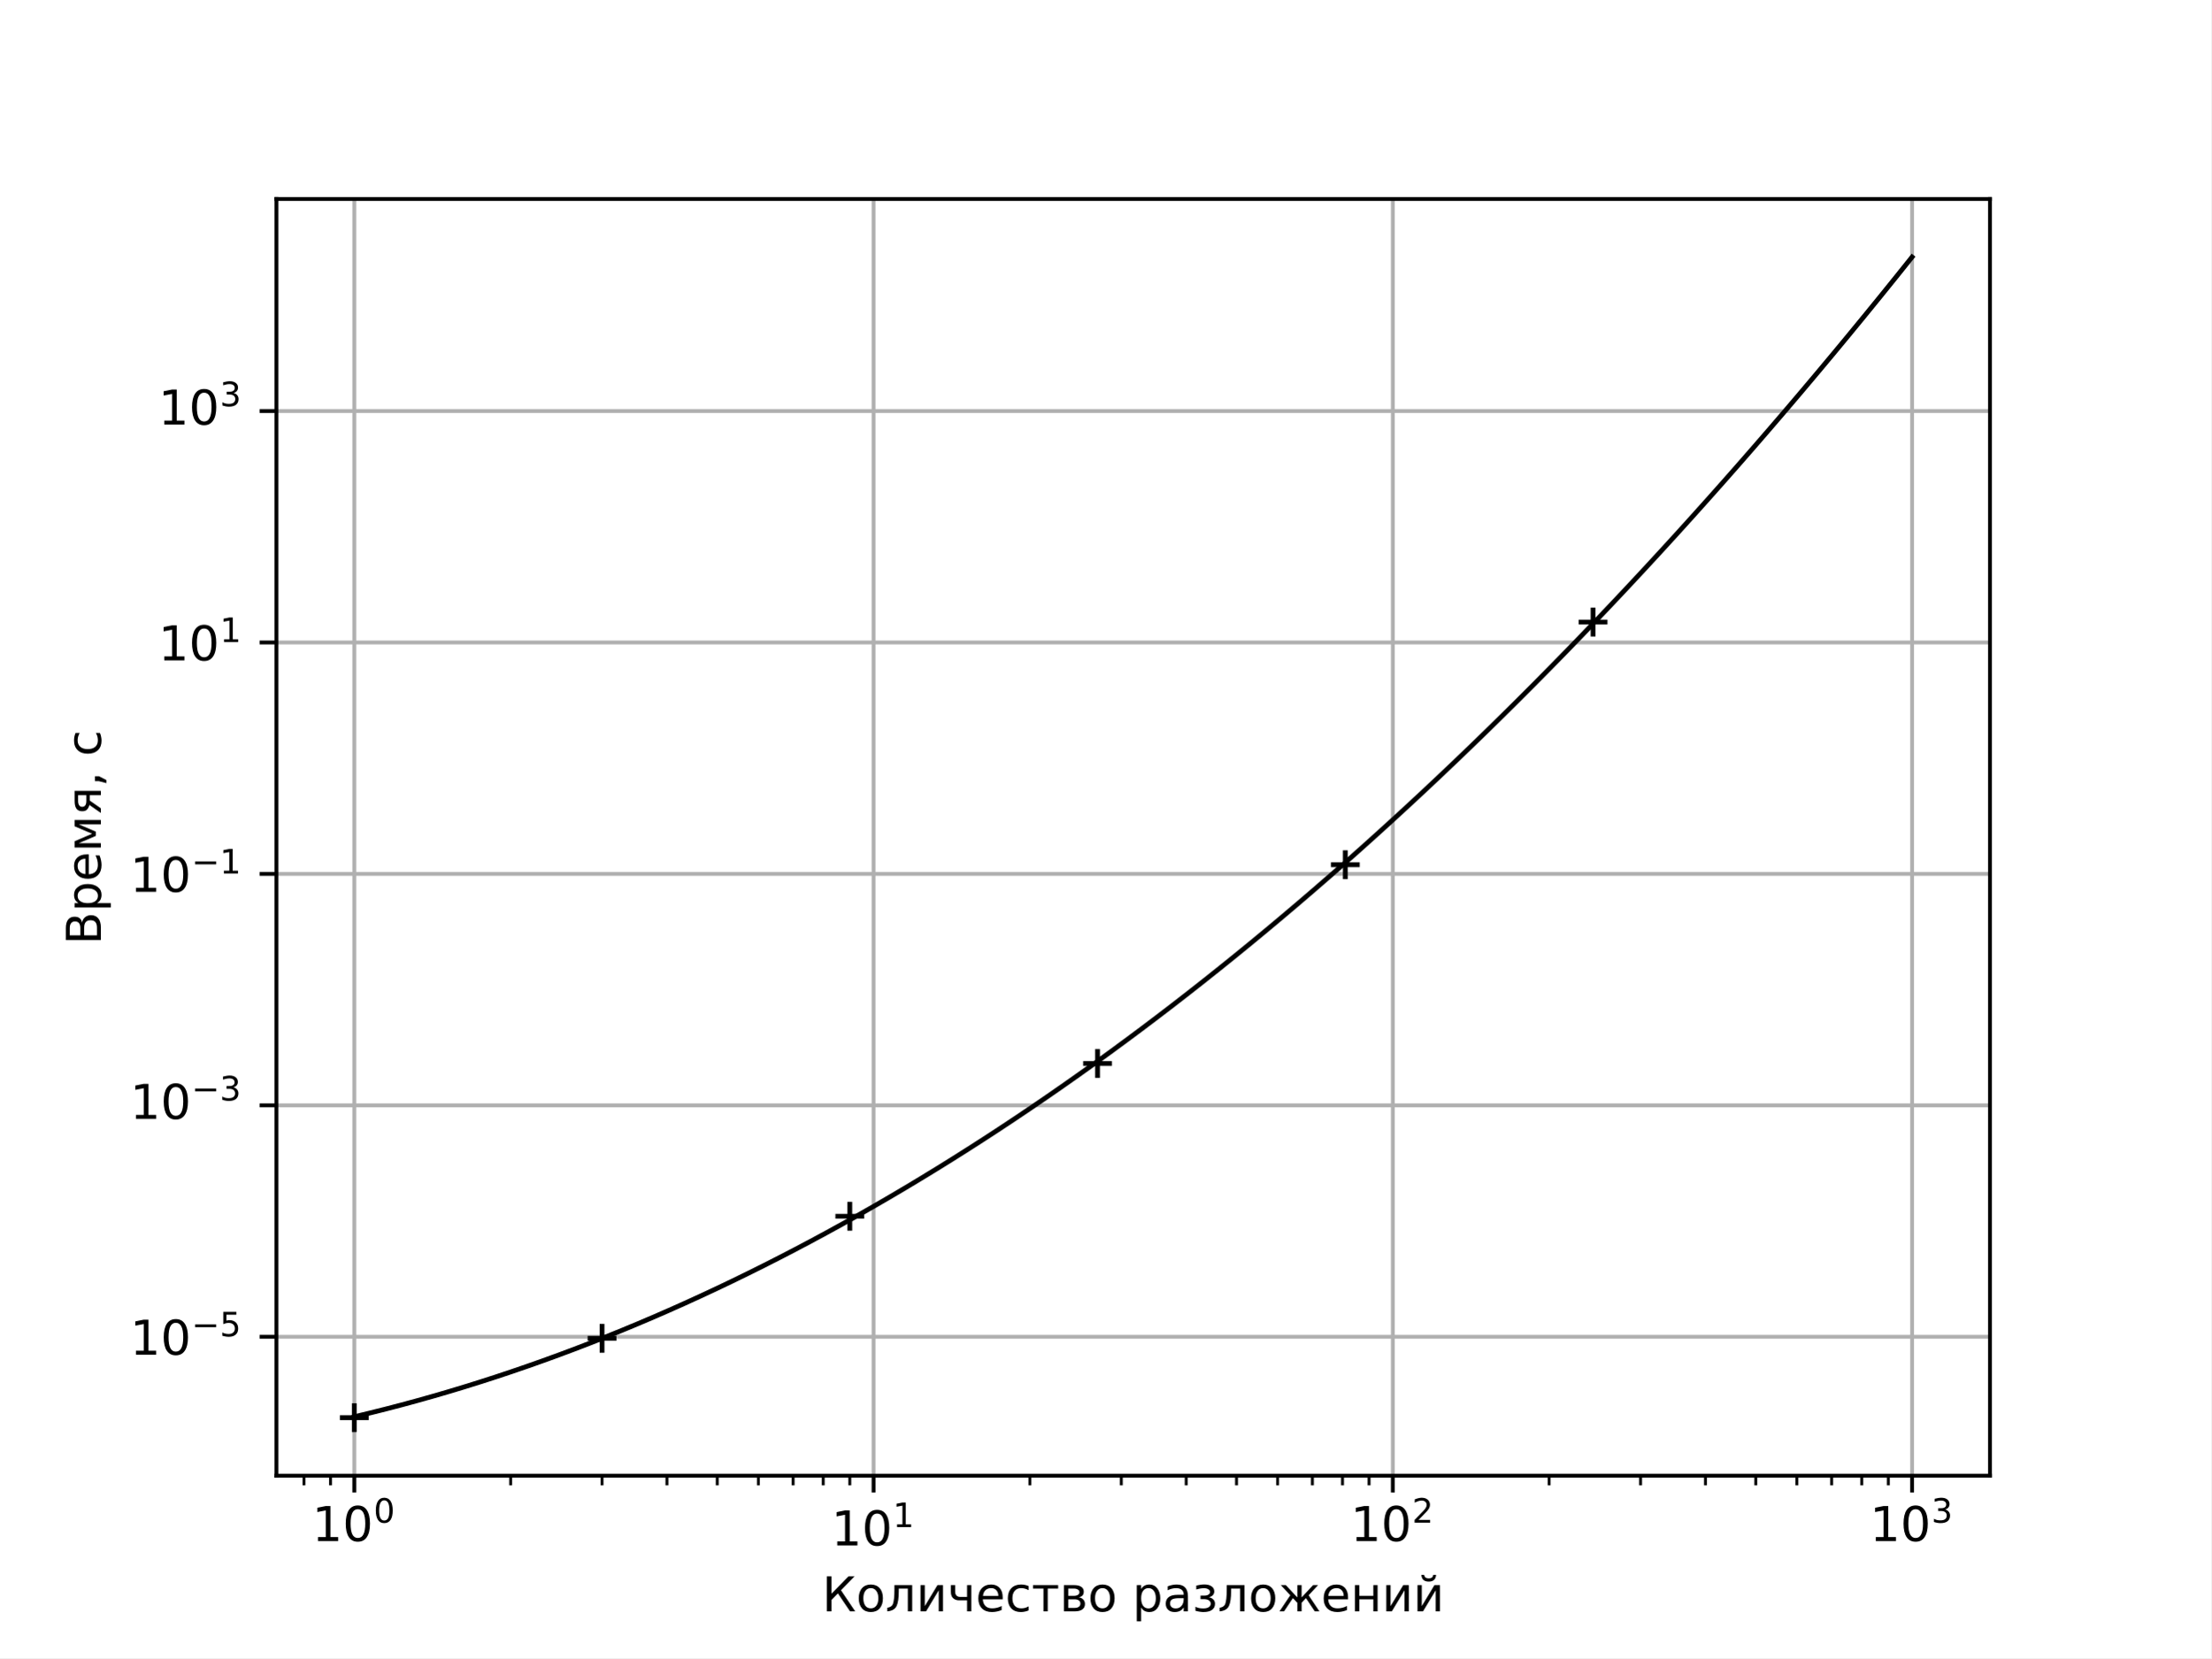
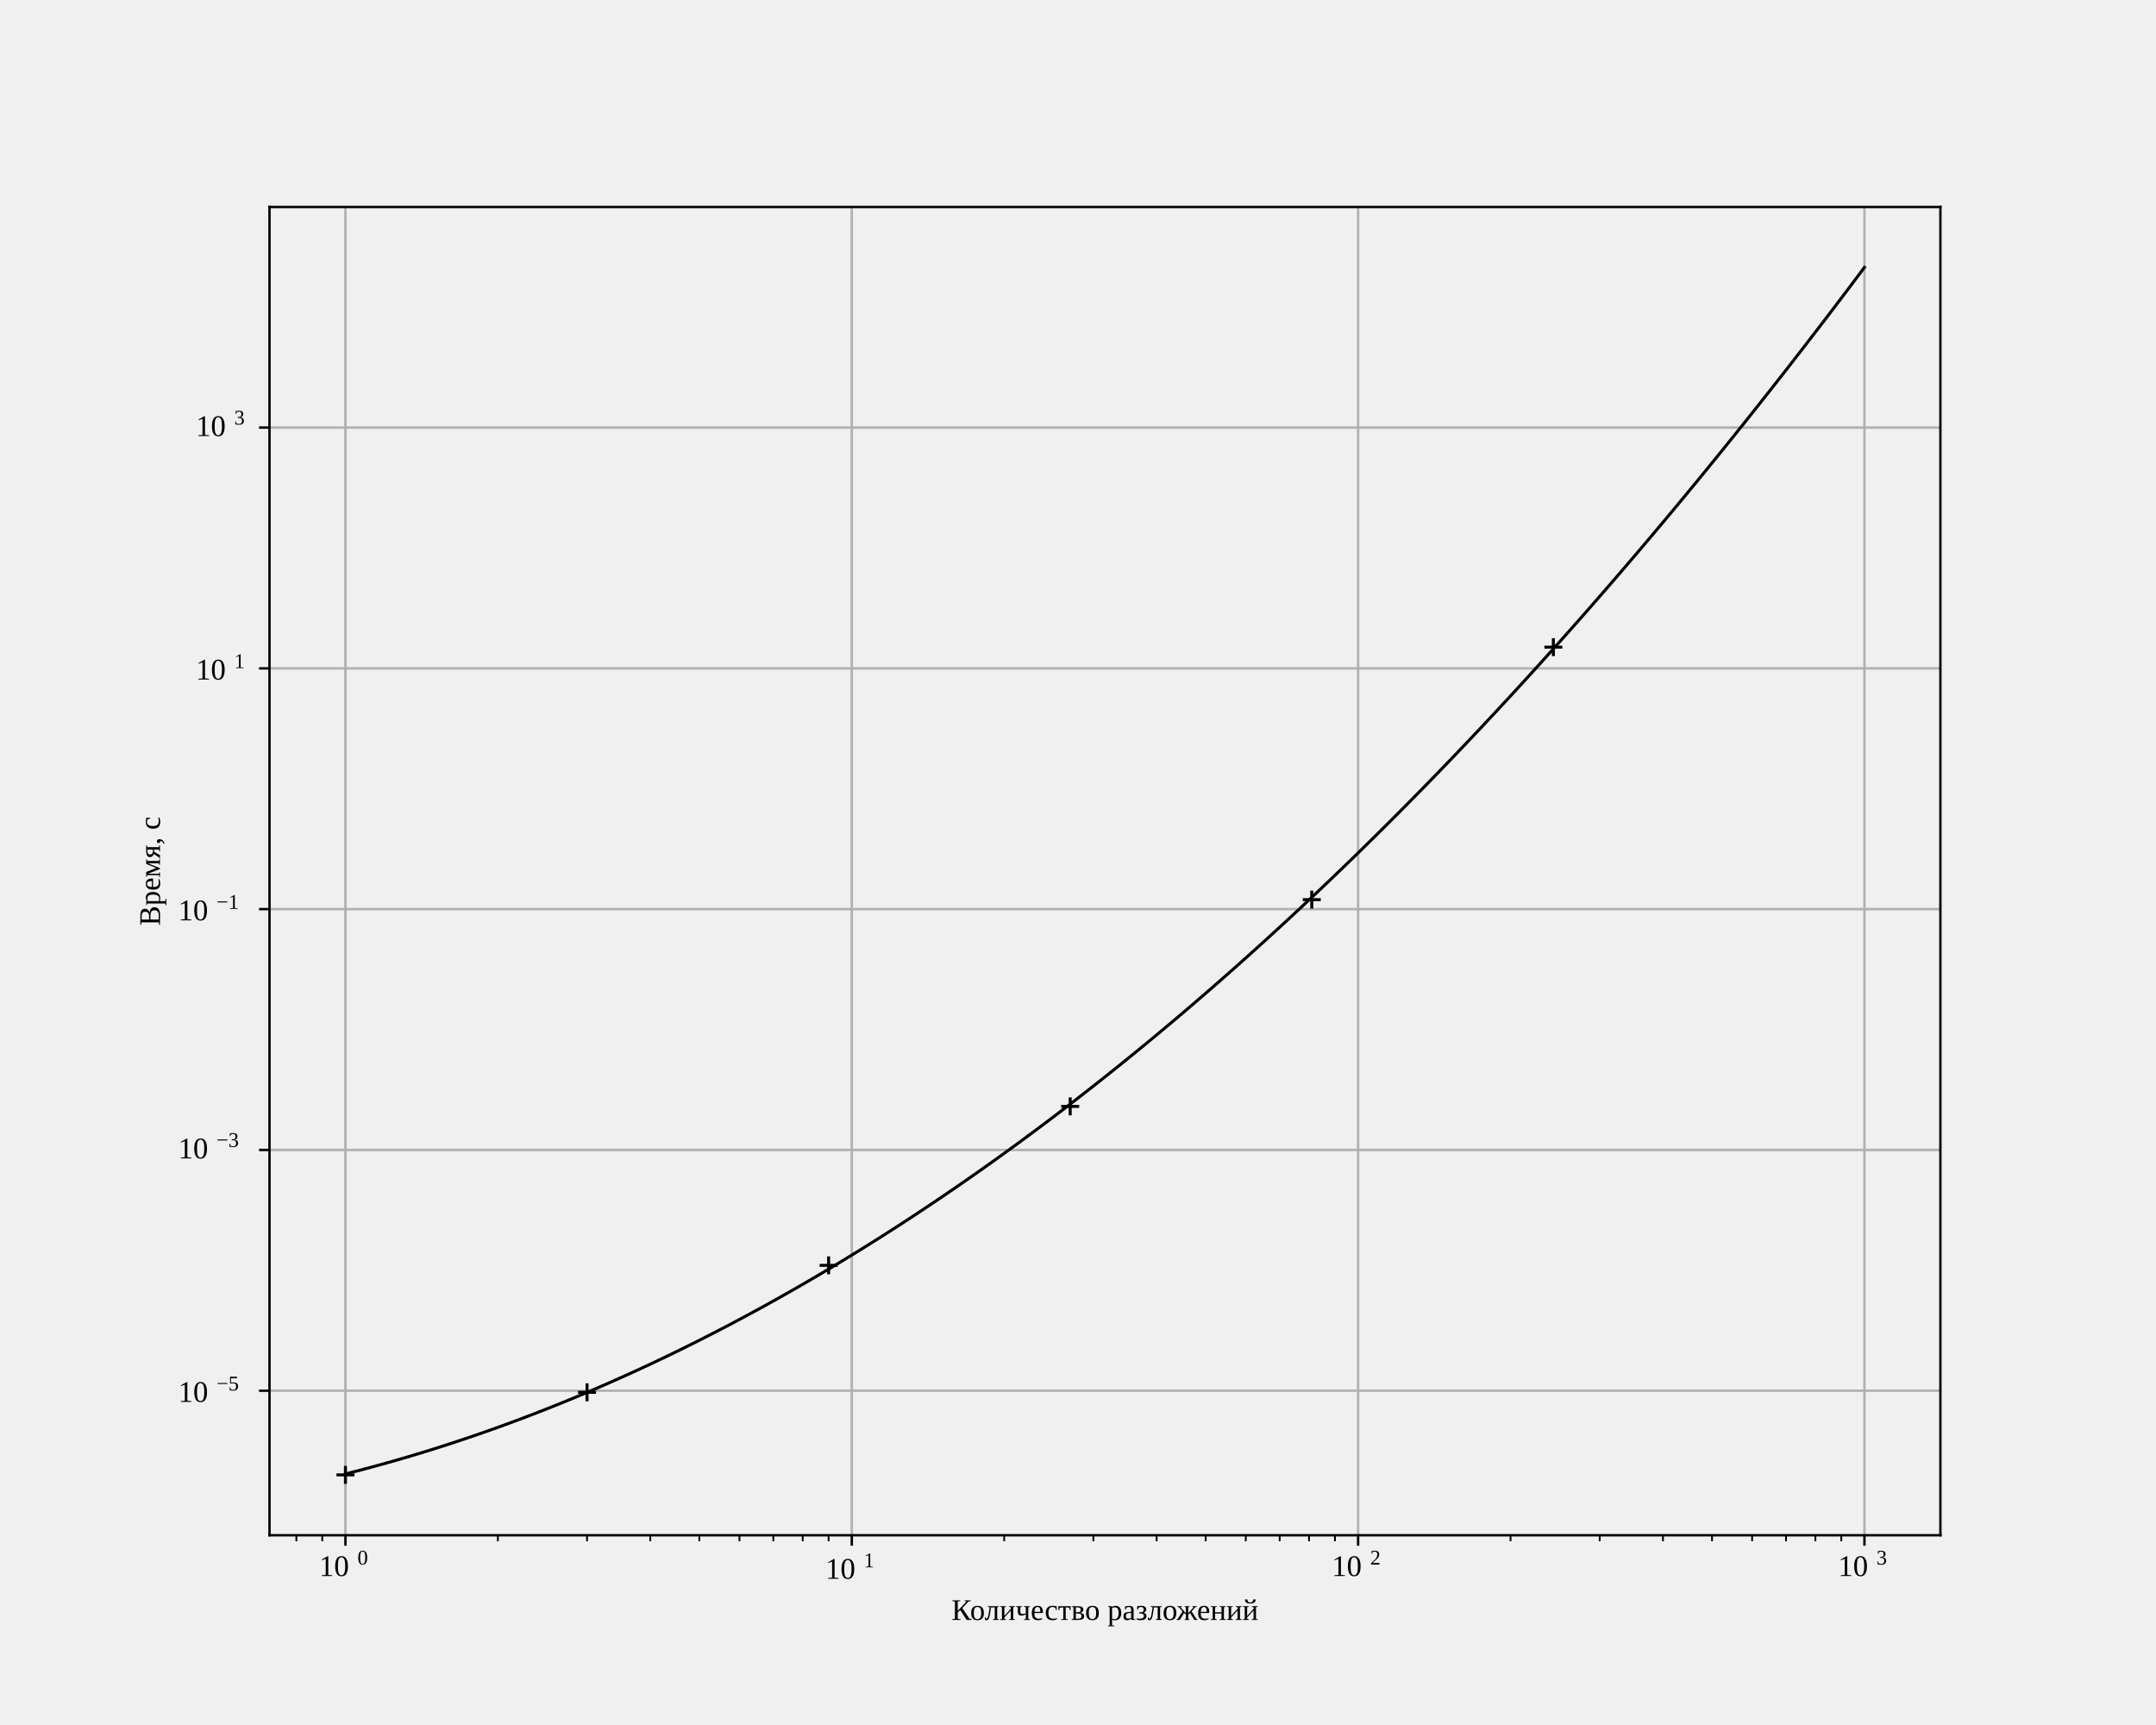
- <svg xmlns="http://www.w3.org/2000/svg" xmlns:xlink="http://www.w3.org/1999/xlink" height="345.6pt" version="1.1" viewBox="0 0 460.8 345.6" width="460.8pt">
+ <svg xmlns="http://www.w3.org/2000/svg" xmlns:xlink="http://www.w3.org/1999/xlink" height="576pt" version="1.1" viewBox="0 0 720 576" width="720pt">
  <defs>
    <style type="text/css">*{stroke-linecap:butt;stroke-linejoin:round;}</style>
  </defs>
  <g id="figure_1">
    <g id="patch_1">
-       <path d="M 0 345.6  L 460.8 345.6  L 460.8 0  L 0 0  z " style="fill:#ffffff;" />
+       <path d="M 0 576  L 720 576  L 720 0  L 0 0  z " style="fill:none;" />
    </g>
    <g id="axes_1">
      <g id="patch_2">
-         <path d="M 57.6 307.584  L 414.72 307.584  L 414.72 41.472  L 57.6 41.472  z " style="fill:#ffffff;" />
+         <path d="M 90 512.64  L 648 512.64  L 648 69.12  L 90 69.12  z " style="fill:none;" />
      </g>
      <g id="matplotlib.axis_1">
        <g id="xtick_1">
          <g id="line2d_1">
-             <path clip-path="url(#pf9ffd5ac35)" d="M 73.833 307.584  L 73.833 41.472  " style="fill:none;stroke:#b0b0b0;stroke-linecap:square;stroke-width:0.8;" />
+             <path clip-path="url(#p5cc1afa0f8)" d="M 115.364 512.64  L 115.364 69.12  " style="fill:none;stroke:#b0b0b0;stroke-linecap:square;stroke-width:0.8;" />
          </g>
          <g id="line2d_2">
            <defs>
-               <path d="M 0 0  L 0 3.5  " id="mc9faa7d7b6" style="stroke:#000000;stroke-width:0.8;" />
+               <path d="M 0 0  L 0 3.5  " id="maf5ea3a105" style="stroke:currentColor;stroke-width:0.8;" />
            </defs>
            <g>
-               <use style="stroke:#000000;stroke-width:0.8;" x="73.833" xlink:href="#mc9faa7d7b6" y="307.584" />
+               <use style="stroke:currentColor;stroke-width:0.8;" x="115.364" xlink:href="#maf5ea3a105" y="512.64" />
            </g>
          </g>
          <g id="text_1">
-             <g transform="translate(65.03273 322.1824)">
-               <text>
-                 <tspan style="font-family:DejaVu Sans;font-size:10px;font-style:book;font-weight:book;" x="0 6.362" y="-0.977">10</tspan>
-                 <tspan style="font-family:DejaVu Sans;font-size:7px;font-style:book;font-weight:book;" x="12.82" y="-4.805">0</tspan>
+             <g transform="translate(106.5636 527.2384)">
+               <text>
+                 <tspan style="font-size:10px;" x="0 6.362" y="-0.977">10</tspan>
+                 <tspan style="font-size:7px;" x="12.82" y="-4.805">0</tspan>
              </text>
            </g>
          </g>
        </g>
        <g id="xtick_2">
          <g id="line2d_3">
-             <path clip-path="url(#pf9ffd5ac35)" d="M 182.051 307.584  L 182.051 41.472  " style="fill:none;stroke:#b0b0b0;stroke-linecap:square;stroke-width:0.8;" />
+             <path clip-path="url(#p5cc1afa0f8)" d="M 284.455 512.64  L 284.455 69.12  " style="fill:none;stroke:#b0b0b0;stroke-linecap:square;stroke-width:0.8;" />
          </g>
          <g id="line2d_4">
            <g>
-               <use style="stroke:#000000;stroke-width:0.8;" x="182.051" xlink:href="#mc9faa7d7b6" y="307.584" />
+               <use style="stroke:currentColor;stroke-width:0.8;" x="284.455" xlink:href="#maf5ea3a105" y="512.64" />
            </g>
          </g>
          <g id="text_2">
-             <g transform="translate(173.2509 322.1824)">
-               <text>
-                 <tspan style="font-family:DejaVu Sans;font-size:10px;font-style:book;font-weight:book;" x="0 6.362" y="-0.064">10</tspan>
-                 <tspan style="font-family:DejaVu Sans;font-size:7px;font-style:book;font-weight:book;" x="12.82" y="-3.892">1</tspan>
+             <g transform="translate(275.6545 527.2384)">
+               <text>
+                 <tspan style="font-size:10px;" x="0 6.362" y="-0.064">10</tspan>
+                 <tspan style="font-size:7px;" x="12.82" y="-3.892">1</tspan>
              </text>
            </g>
          </g>
        </g>
        <g id="xtick_3">
          <g id="line2d_5">
-             <path clip-path="url(#pf9ffd5ac35)" d="M 290.269 307.584  L 290.269 41.472  " style="fill:none;stroke:#b0b0b0;stroke-linecap:square;stroke-width:0.8;" />
+             <path clip-path="url(#p5cc1afa0f8)" d="M 453.545 512.64  L 453.545 69.12  " style="fill:none;stroke:#b0b0b0;stroke-linecap:square;stroke-width:0.8;" />
          </g>
          <g id="line2d_6">
            <g>
-               <use style="stroke:#000000;stroke-width:0.8;" x="290.269" xlink:href="#mc9faa7d7b6" y="307.584" />
+               <use style="stroke:currentColor;stroke-width:0.8;" x="453.545" xlink:href="#maf5ea3a105" y="512.64" />
            </g>
          </g>
          <g id="text_3">
-             <g transform="translate(281.4691 322.1824)">
-               <text>
-                 <tspan style="font-family:DejaVu Sans;font-size:10px;font-style:book;font-weight:book;" x="0 6.362" y="-0.977">10</tspan>
-                 <tspan style="font-family:DejaVu Sans;font-size:7px;font-style:book;font-weight:book;" x="12.82" y="-4.805">2</tspan>
+             <g transform="translate(444.7455 527.2384)">
+               <text>
+                 <tspan style="font-size:10px;" x="0 6.362" y="-0.977">10</tspan>
+                 <tspan style="font-size:7px;" x="12.82" y="-4.805">2</tspan>
              </text>
            </g>
          </g>
        </g>
        <g id="xtick_4">
          <g id="line2d_7">
-             <path clip-path="url(#pf9ffd5ac35)" d="M 398.487 307.584  L 398.487 41.472  " style="fill:none;stroke:#b0b0b0;stroke-linecap:square;stroke-width:0.8;" />
+             <path clip-path="url(#p5cc1afa0f8)" d="M 622.636 512.64  L 622.636 69.12  " style="fill:none;stroke:#b0b0b0;stroke-linecap:square;stroke-width:0.8;" />
          </g>
          <g id="line2d_8">
            <g>
-               <use style="stroke:#000000;stroke-width:0.8;" x="398.487" xlink:href="#mc9faa7d7b6" y="307.584" />
+               <use style="stroke:currentColor;stroke-width:0.8;" x="622.636" xlink:href="#maf5ea3a105" y="512.64" />
            </g>
          </g>
          <g id="text_4">
-             <g transform="translate(389.6873 322.1824)">
-               <text>
-                 <tspan style="font-family:DejaVu Sans;font-size:10px;font-style:book;font-weight:book;" x="0 6.362" y="-0.977">10</tspan>
-                 <tspan style="font-family:DejaVu Sans;font-size:7px;font-style:book;font-weight:book;" x="12.82" y="-4.805">3</tspan>
+             <g transform="translate(613.8364 527.2384)">
+               <text>
+                 <tspan style="font-size:10px;" x="0 6.362" y="-0.977">10</tspan>
+                 <tspan style="font-size:7px;" x="12.82" y="-4.805">3</tspan>
              </text>
            </g>
          </g>
        </g>
        <g id="xtick_5">
          <g id="line2d_9">
            <defs>
-               <path d="M 0 0  L 0 2  " id="m8c53467cd9" style="stroke:#000000;stroke-width:0.6;" />
+               <path d="M 0 0  L 0 2  " id="m3941990722" style="stroke:currentColor;stroke-width:0.6;" />
            </defs>
            <g>
-               <use style="stroke:#000000;stroke-width:0.6;" x="63.345" xlink:href="#m8c53467cd9" y="307.584" />
+               <use style="stroke:currentColor;stroke-width:0.6;" x="98.977" xlink:href="#m3941990722" y="512.64" />
            </g>
          </g>
        </g>
        <g id="xtick_6">
          <g id="line2d_10">
            <g>
-               <use style="stroke:#000000;stroke-width:0.6;" x="68.881" xlink:href="#m8c53467cd9" y="307.584" />
+               <use style="stroke:currentColor;stroke-width:0.6;" x="107.626" xlink:href="#m3941990722" y="512.64" />
            </g>
          </g>
        </g>
        <g id="xtick_7">
          <g id="line2d_11">
            <g>
-               <use style="stroke:#000000;stroke-width:0.6;" x="106.41" xlink:href="#m8c53467cd9" y="307.584" />
+               <use style="stroke:currentColor;stroke-width:0.6;" x="166.265" xlink:href="#m3941990722" y="512.64" />
            </g>
          </g>
        </g>
        <g id="xtick_8">
          <g id="line2d_12">
            <g>
-               <use style="stroke:#000000;stroke-width:0.6;" x="125.466" xlink:href="#m8c53467cd9" y="307.584" />
+               <use style="stroke:currentColor;stroke-width:0.6;" x="196.041" xlink:href="#m3941990722" y="512.64" />
            </g>
          </g>
        </g>
        <g id="xtick_9">
          <g id="line2d_13">
            <g>
-               <use style="stroke:#000000;stroke-width:0.6;" x="138.987" xlink:href="#m8c53467cd9" y="307.584" />
+               <use style="stroke:currentColor;stroke-width:0.6;" x="217.167" xlink:href="#m3941990722" y="512.64" />
            </g>
          </g>
        </g>
        <g id="xtick_10">
          <g id="line2d_14">
            <g>
-               <use style="stroke:#000000;stroke-width:0.6;" x="149.474" xlink:href="#m8c53467cd9" y="307.584" />
+               <use style="stroke:currentColor;stroke-width:0.6;" x="233.553" xlink:href="#m3941990722" y="512.64" />
            </g>
          </g>
        </g>
        <g id="xtick_11">
          <g id="line2d_15">
            <g>
-               <use style="stroke:#000000;stroke-width:0.6;" x="158.043" xlink:href="#m8c53467cd9" y="307.584" />
+               <use style="stroke:currentColor;stroke-width:0.6;" x="246.942" xlink:href="#m3941990722" y="512.64" />
            </g>
          </g>
        </g>
        <g id="xtick_12">
          <g id="line2d_16">
            <g>
-               <use style="stroke:#000000;stroke-width:0.6;" x="165.288" xlink:href="#m8c53467cd9" y="307.584" />
+               <use style="stroke:currentColor;stroke-width:0.6;" x="258.262" xlink:href="#m3941990722" y="512.64" />
            </g>
          </g>
        </g>
        <g id="xtick_13">
          <g id="line2d_17">
            <g>
-               <use style="stroke:#000000;stroke-width:0.6;" x="171.563" xlink:href="#m8c53467cd9" y="307.584" />
+               <use style="stroke:currentColor;stroke-width:0.6;" x="268.068" xlink:href="#m3941990722" y="512.64" />
            </g>
          </g>
        </g>
        <g id="xtick_14">
          <g id="line2d_18">
            <g>
-               <use style="stroke:#000000;stroke-width:0.6;" x="177.099" xlink:href="#m8c53467cd9" y="307.584" />
+               <use style="stroke:currentColor;stroke-width:0.6;" x="276.717" xlink:href="#m3941990722" y="512.64" />
            </g>
          </g>
        </g>
        <g id="xtick_15">
          <g id="line2d_19">
            <g>
-               <use style="stroke:#000000;stroke-width:0.6;" x="214.628" xlink:href="#m8c53467cd9" y="307.584" />
+               <use style="stroke:currentColor;stroke-width:0.6;" x="335.356" xlink:href="#m3941990722" y="512.64" />
            </g>
          </g>
        </g>
        <g id="xtick_16">
          <g id="line2d_20">
            <g>
-               <use style="stroke:#000000;stroke-width:0.6;" x="233.684" xlink:href="#m8c53467cd9" y="307.584" />
+               <use style="stroke:currentColor;stroke-width:0.6;" x="365.131" xlink:href="#m3941990722" y="512.64" />
            </g>
          </g>
        </g>
        <g id="xtick_17">
          <g id="line2d_21">
            <g>
-               <use style="stroke:#000000;stroke-width:0.6;" x="247.205" xlink:href="#m8c53467cd9" y="307.584" />
+               <use style="stroke:currentColor;stroke-width:0.6;" x="386.257" xlink:href="#m3941990722" y="512.64" />
            </g>
          </g>
        </g>
        <g id="xtick_18">
          <g id="line2d_22">
            <g>
-               <use style="stroke:#000000;stroke-width:0.6;" x="257.692" xlink:href="#m8c53467cd9" y="307.584" />
+               <use style="stroke:currentColor;stroke-width:0.6;" x="402.644" xlink:href="#m3941990722" y="512.64" />
            </g>
          </g>
        </g>
        <g id="xtick_19">
          <g id="line2d_23">
            <g>
-               <use style="stroke:#000000;stroke-width:0.6;" x="266.261" xlink:href="#m8c53467cd9" y="307.584" />
+               <use style="stroke:currentColor;stroke-width:0.6;" x="416.033" xlink:href="#m3941990722" y="512.64" />
            </g>
          </g>
        </g>
        <g id="xtick_20">
          <g id="line2d_24">
            <g>
-               <use style="stroke:#000000;stroke-width:0.6;" x="273.506" xlink:href="#m8c53467cd9" y="307.584" />
+               <use style="stroke:currentColor;stroke-width:0.6;" x="427.353" xlink:href="#m3941990722" y="512.64" />
            </g>
          </g>
        </g>
        <g id="xtick_21">
          <g id="line2d_25">
            <g>
-               <use style="stroke:#000000;stroke-width:0.6;" x="279.782" xlink:href="#m8c53467cd9" y="307.584" />
+               <use style="stroke:currentColor;stroke-width:0.6;" x="437.159" xlink:href="#m3941990722" y="512.64" />
            </g>
          </g>
        </g>
        <g id="xtick_22">
          <g id="line2d_26">
            <g>
-               <use style="stroke:#000000;stroke-width:0.6;" x="285.317" xlink:href="#m8c53467cd9" y="307.584" />
+               <use style="stroke:currentColor;stroke-width:0.6;" x="445.808" xlink:href="#m3941990722" y="512.64" />
            </g>
          </g>
        </g>
        <g id="xtick_23">
          <g id="line2d_27">
            <g>
-               <use style="stroke:#000000;stroke-width:0.6;" x="322.846" xlink:href="#m8c53467cd9" y="307.584" />
+               <use style="stroke:currentColor;stroke-width:0.6;" x="504.447" xlink:href="#m3941990722" y="512.64" />
            </g>
          </g>
        </g>
        <g id="xtick_24">
          <g id="line2d_28">
            <g>
-               <use style="stroke:#000000;stroke-width:0.6;" x="341.902" xlink:href="#m8c53467cd9" y="307.584" />
+               <use style="stroke:currentColor;stroke-width:0.6;" x="534.222" xlink:href="#m3941990722" y="512.64" />
            </g>
          </g>
        </g>
        <g id="xtick_25">
          <g id="line2d_29">
            <g>
-               <use style="stroke:#000000;stroke-width:0.6;" x="355.423" xlink:href="#m8c53467cd9" y="307.584" />
+               <use style="stroke:currentColor;stroke-width:0.6;" x="555.348" xlink:href="#m3941990722" y="512.64" />
            </g>
          </g>
        </g>
        <g id="xtick_26">
          <g id="line2d_30">
            <g>
-               <use style="stroke:#000000;stroke-width:0.6;" x="365.91" xlink:href="#m8c53467cd9" y="307.584" />
+               <use style="stroke:currentColor;stroke-width:0.6;" x="571.735" xlink:href="#m3941990722" y="512.64" />
            </g>
          </g>
        </g>
        <g id="xtick_27">
          <g id="line2d_31">
            <g>
-               <use style="stroke:#000000;stroke-width:0.6;" x="374.479" xlink:href="#m8c53467cd9" y="307.584" />
+               <use style="stroke:currentColor;stroke-width:0.6;" x="585.124" xlink:href="#m3941990722" y="512.64" />
            </g>
          </g>
        </g>
        <g id="xtick_28">
          <g id="line2d_32">
            <g>
-               <use style="stroke:#000000;stroke-width:0.6;" x="381.724" xlink:href="#m8c53467cd9" y="307.584" />
+               <use style="stroke:currentColor;stroke-width:0.6;" x="596.444" xlink:href="#m3941990722" y="512.64" />
            </g>
          </g>
        </g>
        <g id="xtick_29">
          <g id="line2d_33">
            <g>
-               <use style="stroke:#000000;stroke-width:0.6;" x="388" xlink:href="#m8c53467cd9" y="307.584" />
+               <use style="stroke:currentColor;stroke-width:0.6;" x="606.25" xlink:href="#m3941990722" y="512.64" />
            </g>
          </g>
        </g>
        <g id="xtick_30">
          <g id="line2d_34">
            <g>
-               <use style="stroke:#000000;stroke-width:0.6;" x="393.535" xlink:href="#m8c53467cd9" y="307.584" />
+               <use style="stroke:currentColor;stroke-width:0.6;" x="614.899" xlink:href="#m3941990722" y="512.64" />
            </g>
          </g>
        </g>
        <g id="text_5">
-           <text style="font-family:DejaVu Sans;font-size:10px;font-stretch:normal;font-style:normal;font-weight:normal;text-anchor:middle;" transform="rotate(-0, 236.16, 335.8606)" x="236.16" y="335.861">Количество разложений</text>
+           <text style="font-size:10px;font-stretch:normal;text-anchor:middle;" transform="rotate(-0, 369, 540.9166)" x="369" y="540.917">Количество разложений</text>
        </g>
      </g>
      <g id="matplotlib.axis_2">
        <g id="ytick_1">
          <g id="line2d_35">
-             <path clip-path="url(#pf9ffd5ac35)" d="M 57.6 278.628  L 414.72 278.628  " style="fill:none;stroke:#b0b0b0;stroke-linecap:square;stroke-width:0.8;" />
+             <path clip-path="url(#p5cc1afa0f8)" d="M 90 464.381  L 648 464.381  " style="fill:none;stroke:#b0b0b0;stroke-linecap:square;stroke-width:0.8;" />
          </g>
          <g id="line2d_36">
            <defs>
-               <path d="M 0 0  L -3.5 0  " id="mf546054d7e" style="stroke:#000000;stroke-width:0.8;" />
+               <path d="M 0 0  L -3.5 0  " id="m71fc40fee7" style="stroke:currentColor;stroke-width:0.8;" />
            </defs>
            <g>
-               <use style="stroke:#000000;stroke-width:0.8;" x="57.6" xlink:href="#mf546054d7e" y="278.628" />
+               <use style="stroke:currentColor;stroke-width:0.8;" x="90" xlink:href="#m71fc40fee7" y="464.381" />
            </g>
          </g>
          <g id="text_6">
-             <g transform="translate(27.1 282.4277)">
-               <text>
-                 <tspan style="font-family:DejaVu Sans;font-size:10px;font-style:book;font-weight:book;" x="0 6.362" y="-0.064">10</tspan>
-                 <tspan style="font-family:DejaVu Sans;font-size:7px;font-style:book;font-weight:book;" x="12.82 18.686" y="-3.892">−5</tspan>
+             <g transform="translate(59.5 468.18)">
+               <text>
+                 <tspan style="font-size:10px;" x="0 6.362" y="-0.064">10</tspan>
+                 <tspan style="font-size:7px;" x="12.82 18.686" y="-3.892">−5</tspan>
              </text>
            </g>
          </g>
        </g>
        <g id="ytick_2">
          <g id="line2d_37">
-             <path clip-path="url(#pf9ffd5ac35)" d="M 57.6 230.387  L 414.72 230.387  " style="fill:none;stroke:#b0b0b0;stroke-linecap:square;stroke-width:0.8;" />
+             <path clip-path="url(#p5cc1afa0f8)" d="M 90 383.979  L 648 383.979  " style="fill:none;stroke:#b0b0b0;stroke-linecap:square;stroke-width:0.8;" />
          </g>
          <g id="line2d_38">
            <g>
-               <use style="stroke:#000000;stroke-width:0.8;" x="57.6" xlink:href="#mf546054d7e" y="230.387" />
+               <use style="stroke:currentColor;stroke-width:0.8;" x="90" xlink:href="#m71fc40fee7" y="383.979" />
            </g>
          </g>
          <g id="text_7">
-             <g transform="translate(27.1 234.1866)">
-               <text>
-                 <tspan style="font-family:DejaVu Sans;font-size:10px;font-style:book;font-weight:book;" x="0 6.362" y="-0.977">10</tspan>
-                 <tspan style="font-family:DejaVu Sans;font-size:7px;font-style:book;font-weight:book;" x="12.82 18.686" y="-4.805">−3</tspan>
+             <g transform="translate(59.5 387.7782)">
+               <text>
+                 <tspan style="font-size:10px;" x="0 6.362" y="-0.977">10</tspan>
+                 <tspan style="font-size:7px;" x="12.82 18.686" y="-4.805">−3</tspan>
              </text>
            </g>
          </g>
        </g>
        <g id="ytick_3">
          <g id="line2d_39">
-             <path clip-path="url(#pf9ffd5ac35)" d="M 57.6 182.146  L 414.72 182.146  " style="fill:none;stroke:#b0b0b0;stroke-linecap:square;stroke-width:0.8;" />
+             <path clip-path="url(#p5cc1afa0f8)" d="M 90 303.577  L 648 303.577  " style="fill:none;stroke:#b0b0b0;stroke-linecap:square;stroke-width:0.8;" />
          </g>
          <g id="line2d_40">
            <g>
-               <use style="stroke:#000000;stroke-width:0.8;" x="57.6" xlink:href="#mf546054d7e" y="182.146" />
+               <use style="stroke:currentColor;stroke-width:0.8;" x="90" xlink:href="#m71fc40fee7" y="303.577" />
            </g>
          </g>
          <g id="text_8">
-             <g transform="translate(27.1 185.9455)">
-               <text>
-                 <tspan style="font-family:DejaVu Sans;font-size:10px;font-style:book;font-weight:book;" x="0 6.362" y="-0.064">10</tspan>
-                 <tspan style="font-family:DejaVu Sans;font-size:7px;font-style:book;font-weight:book;" x="12.82 18.686" y="-3.892">−1</tspan>
+             <g transform="translate(59.5 307.3763)">
+               <text>
+                 <tspan style="font-size:10px;" x="0 6.362" y="-0.064">10</tspan>
+                 <tspan style="font-size:7px;" x="12.82 18.686" y="-3.892">−1</tspan>
              </text>
            </g>
          </g>
        </g>
        <g id="ytick_4">
          <g id="line2d_41">
-             <path clip-path="url(#pf9ffd5ac35)" d="M 57.6 133.905  L 414.72 133.905  " style="fill:none;stroke:#b0b0b0;stroke-linecap:square;stroke-width:0.8;" />
+             <path clip-path="url(#p5cc1afa0f8)" d="M 90 223.175  L 648 223.175  " style="fill:none;stroke:#b0b0b0;stroke-linecap:square;stroke-width:0.8;" />
          </g>
          <g id="line2d_42">
            <g>
-               <use style="stroke:#000000;stroke-width:0.8;" x="57.6" xlink:href="#mf546054d7e" y="133.905" />
+               <use style="stroke:currentColor;stroke-width:0.8;" x="90" xlink:href="#m71fc40fee7" y="223.175" />
            </g>
          </g>
          <g id="text_9">
-             <g transform="translate(33 137.7044)">
-               <text>
-                 <tspan style="font-family:DejaVu Sans;font-size:10px;font-style:book;font-weight:book;" x="0 6.362" y="-0.064">10</tspan>
-                 <tspan style="font-family:DejaVu Sans;font-size:7px;font-style:book;font-weight:book;" x="12.82" y="-3.892">1</tspan>
+             <g transform="translate(65.4 226.9745)">
+               <text>
+                 <tspan style="font-size:10px;" x="0 6.362" y="-0.064">10</tspan>
+                 <tspan style="font-size:7px;" x="12.82" y="-3.892">1</tspan>
              </text>
            </g>
          </g>
        </g>
        <g id="ytick_5">
          <g id="line2d_43">
-             <path clip-path="url(#pf9ffd5ac35)" d="M 57.6 85.664  L 414.72 85.664  " style="fill:none;stroke:#b0b0b0;stroke-linecap:square;stroke-width:0.8;" />
+             <path clip-path="url(#p5cc1afa0f8)" d="M 90 142.773  L 648 142.773  " style="fill:none;stroke:#b0b0b0;stroke-linecap:square;stroke-width:0.8;" />
          </g>
          <g id="line2d_44">
            <g>
-               <use style="stroke:#000000;stroke-width:0.8;" x="57.6" xlink:href="#mf546054d7e" y="85.664" />
+               <use style="stroke:currentColor;stroke-width:0.8;" x="90" xlink:href="#m71fc40fee7" y="142.773" />
            </g>
          </g>
          <g id="text_10">
-             <g transform="translate(33 89.4633)">
-               <text>
-                 <tspan style="font-family:DejaVu Sans;font-size:10px;font-style:book;font-weight:book;" x="0 6.362" y="-0.977">10</tspan>
-                 <tspan style="font-family:DejaVu Sans;font-size:7px;font-style:book;font-weight:book;" x="12.82" y="-4.805">3</tspan>
+             <g transform="translate(65.4 146.5727)">
+               <text>
+                 <tspan style="font-size:10px;" x="0 6.362" y="-0.977">10</tspan>
+                 <tspan style="font-size:7px;" x="12.82" y="-4.805">3</tspan>
              </text>
            </g>
          </g>
        </g>
        <g id="text_11">
-           <text style="font-family:DejaVu Sans;font-size:10px;font-stretch:normal;font-style:normal;font-weight:normal;text-anchor:middle;" transform="rotate(-90, 21.02031, 174.528)" x="21.02" y="174.528">Время, с</text>
+           <text style="font-size:10px;font-stretch:normal;text-anchor:middle;" transform="rotate(-90, 53.42031, 290.88)" x="53.42" y="290.88">Время, с</text>
        </g>
      </g>
      <g id="line2d_45">
        <defs>
-           <path d="M -3 0  L 3 0  M 0 3  L 0 -3  " id="m86587eebca" style="stroke:#000000;" />
+           <path d="M -3 0  L 3 0  M 0 3  L 0 -3  " id="m552a74b027" style="stroke:currentColor;" />
        </defs>
-         <g clip-path="url(#pf9ffd5ac35)">
-           <use style="stroke:#000000;" x="73.833" xlink:href="#m86587eebca" y="295.488" />
-           <use style="stroke:#000000;" x="125.466" xlink:href="#m86587eebca" y="278.948" />
-           <use style="stroke:#000000;" x="177.099" xlink:href="#m86587eebca" y="253.51" />
-           <use style="stroke:#000000;" x="228.732" xlink:href="#m86587eebca" y="221.662" />
-           <use style="stroke:#000000;" x="280.366" xlink:href="#m86587eebca" y="180.236" />
-           <use style="stroke:#000000;" x="331.999" xlink:href="#m86587eebca" y="129.658" />
+         <g clip-path="url(#p5cc1afa0f8)">
+           <use style="stroke:currentColor;" x="115.364" xlink:href="#m552a74b027" y="492.48" />
+           <use style="stroke:currentColor;" x="196.041" xlink:href="#m552a74b027" y="464.913" />
+           <use style="stroke:currentColor;" x="276.717" xlink:href="#m552a74b027" y="422.516" />
+           <use style="stroke:currentColor;" x="357.394" xlink:href="#m552a74b027" y="369.437" />
+           <use style="stroke:currentColor;" x="438.071" xlink:href="#m552a74b027" y="300.394" />
+           <use style="stroke:currentColor;" x="518.748" xlink:href="#m552a74b027" y="216.096" />
        </g>
      </g>
      <g id="line2d_46">
-         <path clip-path="url(#pf9ffd5ac35)" d="M 73.833 295.299  L 77.112 294.51  L 80.391 293.687  L 83.671 292.831  L 86.95 291.941  L 90.229 291.017  L 93.509 290.06  L 96.788 289.068  L 100.067 288.043  L 103.347 286.985  L 106.626 285.892  L 109.905 284.766  L 113.185 283.606  L 116.464 282.412  L 119.743 281.185  L 123.023 279.924  L 126.302 278.629  L 129.581 277.3  L 132.861 275.938  L 136.14 274.542  L 139.42 273.112  L 142.699 271.649  L 145.978 270.151  L 149.258 268.621  L 152.537 267.056  L 155.816 265.457  L 159.096 263.825  L 162.375 262.159  L 165.654 260.46  L 168.934 258.726  L 172.213 256.959  L 175.492 255.158  L 178.772 253.324  L 182.051 251.456  L 185.33 249.554  L 188.61 247.618  L 191.889 245.648  L 195.168 243.645  L 198.448 241.608  L 201.727 239.537  L 205.006 237.433  L 208.286 235.295  L 211.565 233.123  L 214.844 230.917  L 218.124 228.678  L 221.403 226.405  L 224.682 224.098  L 227.962 221.758  L 231.241 219.383  L 234.52 216.975  L 237.8 214.534  L 241.079 212.058  L 244.358 209.549  L 247.638 207.006  L 250.917 204.429  L 254.196 201.819  L 257.476 199.175  L 260.755 196.497  L 264.034 193.786  L 267.314 191.04  L 270.593 188.261  L 273.872 185.448  L 277.152 182.602  L 280.431 179.722  L 283.71 176.808  L 286.99 173.86  L 290.269 170.879  L 293.548 167.863  L 296.828 164.815  L 300.107 161.732  L 303.386 158.616  L 306.666 155.465  L 309.945 152.282  L 313.224 149.064  L 316.504 145.813  L 319.783 142.528  L 323.062 139.209  L 326.342 135.857  L 329.621 132.47  L 332.9 129.05  L 336.18 125.597  L 339.459 122.109  L 342.739 118.588  L 346.018 115.033  L 349.297 111.445  L 352.577 107.822  L 355.856 104.166  L 359.135 100.477  L 362.415 96.753  L 365.694 92.996  L 368.973 89.205  L 372.253 85.38  L 375.532 81.522  L 378.811 77.629  L 382.091 73.704  L 385.37 69.744  L 388.649 65.751  L 391.929 61.723  L 395.208 57.663  L 398.487 53.568  " style="fill:none;stroke:#000000;stroke-linecap:square;" />
+         <path clip-path="url(#p5cc1afa0f8)" d="M 115.364 492.165  L 120.488 490.85  L 125.612 489.479  L 130.736 488.052  L 135.86 486.568  L 140.983 485.029  L 146.107 483.433  L 151.231 481.78  L 156.355 480.072  L 161.479 478.308  L 166.603 476.487  L 171.727 474.61  L 176.851 472.677  L 181.975 470.687  L 187.099 468.642  L 192.223 466.54  L 197.347 464.382  L 202.471 462.167  L 207.595 459.897  L 212.719 457.57  L 217.843 455.187  L 222.967 452.748  L 228.091 450.252  L 233.215 447.701  L 238.339 445.093  L 243.463 442.429  L 248.587 439.709  L 253.711 436.932  L 258.835 434.099  L 263.959 431.211  L 269.083 428.265  L 274.207 425.264  L 279.331 422.206  L 284.455 419.093  L 289.579 415.923  L 294.702 412.696  L 299.826 409.414  L 304.95 406.075  L 310.074 402.68  L 315.198 399.229  L 320.322 395.722  L 325.446 392.158  L 330.57 388.538  L 335.694 384.862  L 340.818 381.13  L 345.942 377.342  L 351.066 373.497  L 356.19 369.596  L 361.314 365.639  L 366.438 361.626  L 371.562 357.556  L 376.686 353.43  L 381.81 349.248  L 386.934 345.01  L 392.058 340.716  L 397.182 336.365  L 402.306 331.958  L 407.43 327.495  L 412.554 322.976  L 417.678 318.4  L 422.802 313.769  L 427.926 309.081  L 433.05 304.337  L 438.174 299.536  L 443.298 294.68  L 448.421 289.767  L 453.545 284.798  L 458.669 279.772  L 463.793 274.691  L 468.917 269.553  L 474.041 264.359  L 479.165 259.109  L 484.289 253.803  L 489.413 248.44  L 494.537 243.021  L 499.661 237.546  L 504.785 232.015  L 509.909 226.428  L 515.033 220.784  L 520.157 215.084  L 525.281 209.328  L 530.405 203.516  L 535.529 197.647  L 540.653 191.722  L 545.777 185.741  L 550.901 179.704  L 556.025 173.611  L 561.149 167.461  L 566.273 161.255  L 571.397 154.993  L 576.521 148.675  L 581.645 142.3  L 586.769 135.869  L 591.893 129.382  L 597.017 122.839  L 602.14 116.24  L 607.264 109.584  L 612.388 102.872  L 617.512 96.104  L 622.636 89.28  " style="fill:none;stroke:currentColor;stroke-linecap:square;" />
      </g>
      <g id="patch_3">
-         <path d="M 57.6 307.584  L 57.6 41.472  " style="fill:none;stroke:#000000;stroke-linecap:square;stroke-linejoin:miter;stroke-width:0.8;" />
+         <path d="M 90 512.64  L 90 69.12  " style="fill:none;stroke:currentColor;stroke-linecap:square;stroke-linejoin:miter;stroke-width:0.8;" />
      </g>
      <g id="patch_4">
-         <path d="M 414.72 307.584  L 414.72 41.472  " style="fill:none;stroke:#000000;stroke-linecap:square;stroke-linejoin:miter;stroke-width:0.8;" />
+         <path d="M 648 512.64  L 648 69.12  " style="fill:none;stroke:currentColor;stroke-linecap:square;stroke-linejoin:miter;stroke-width:0.8;" />
      </g>
      <g id="patch_5">
-         <path d="M 57.6 307.584  L 414.72 307.584  " style="fill:none;stroke:#000000;stroke-linecap:square;stroke-linejoin:miter;stroke-width:0.8;" />
+         <path d="M 90 512.64  L 648 512.64  " style="fill:none;stroke:currentColor;stroke-linecap:square;stroke-linejoin:miter;stroke-width:0.8;" />
      </g>
      <g id="patch_6">
-         <path d="M 57.6 41.472  L 414.72 41.472  " style="fill:none;stroke:#000000;stroke-linecap:square;stroke-linejoin:miter;stroke-width:0.8;" />
+         <path d="M 90 69.12  L 648 69.12  " style="fill:none;stroke:currentColor;stroke-linecap:square;stroke-linejoin:miter;stroke-width:0.8;" />
      </g>
    </g>
  </g>
  <defs>
-     <clipPath id="pf9ffd5ac35">
-       <rect height="266.112" width="357.12" x="57.6" y="41.472" />
+     <clipPath id="p5cc1afa0f8">
+       <rect height="443.52" width="558" x="90" y="69.12" />
    </clipPath>
  </defs>
</svg>
